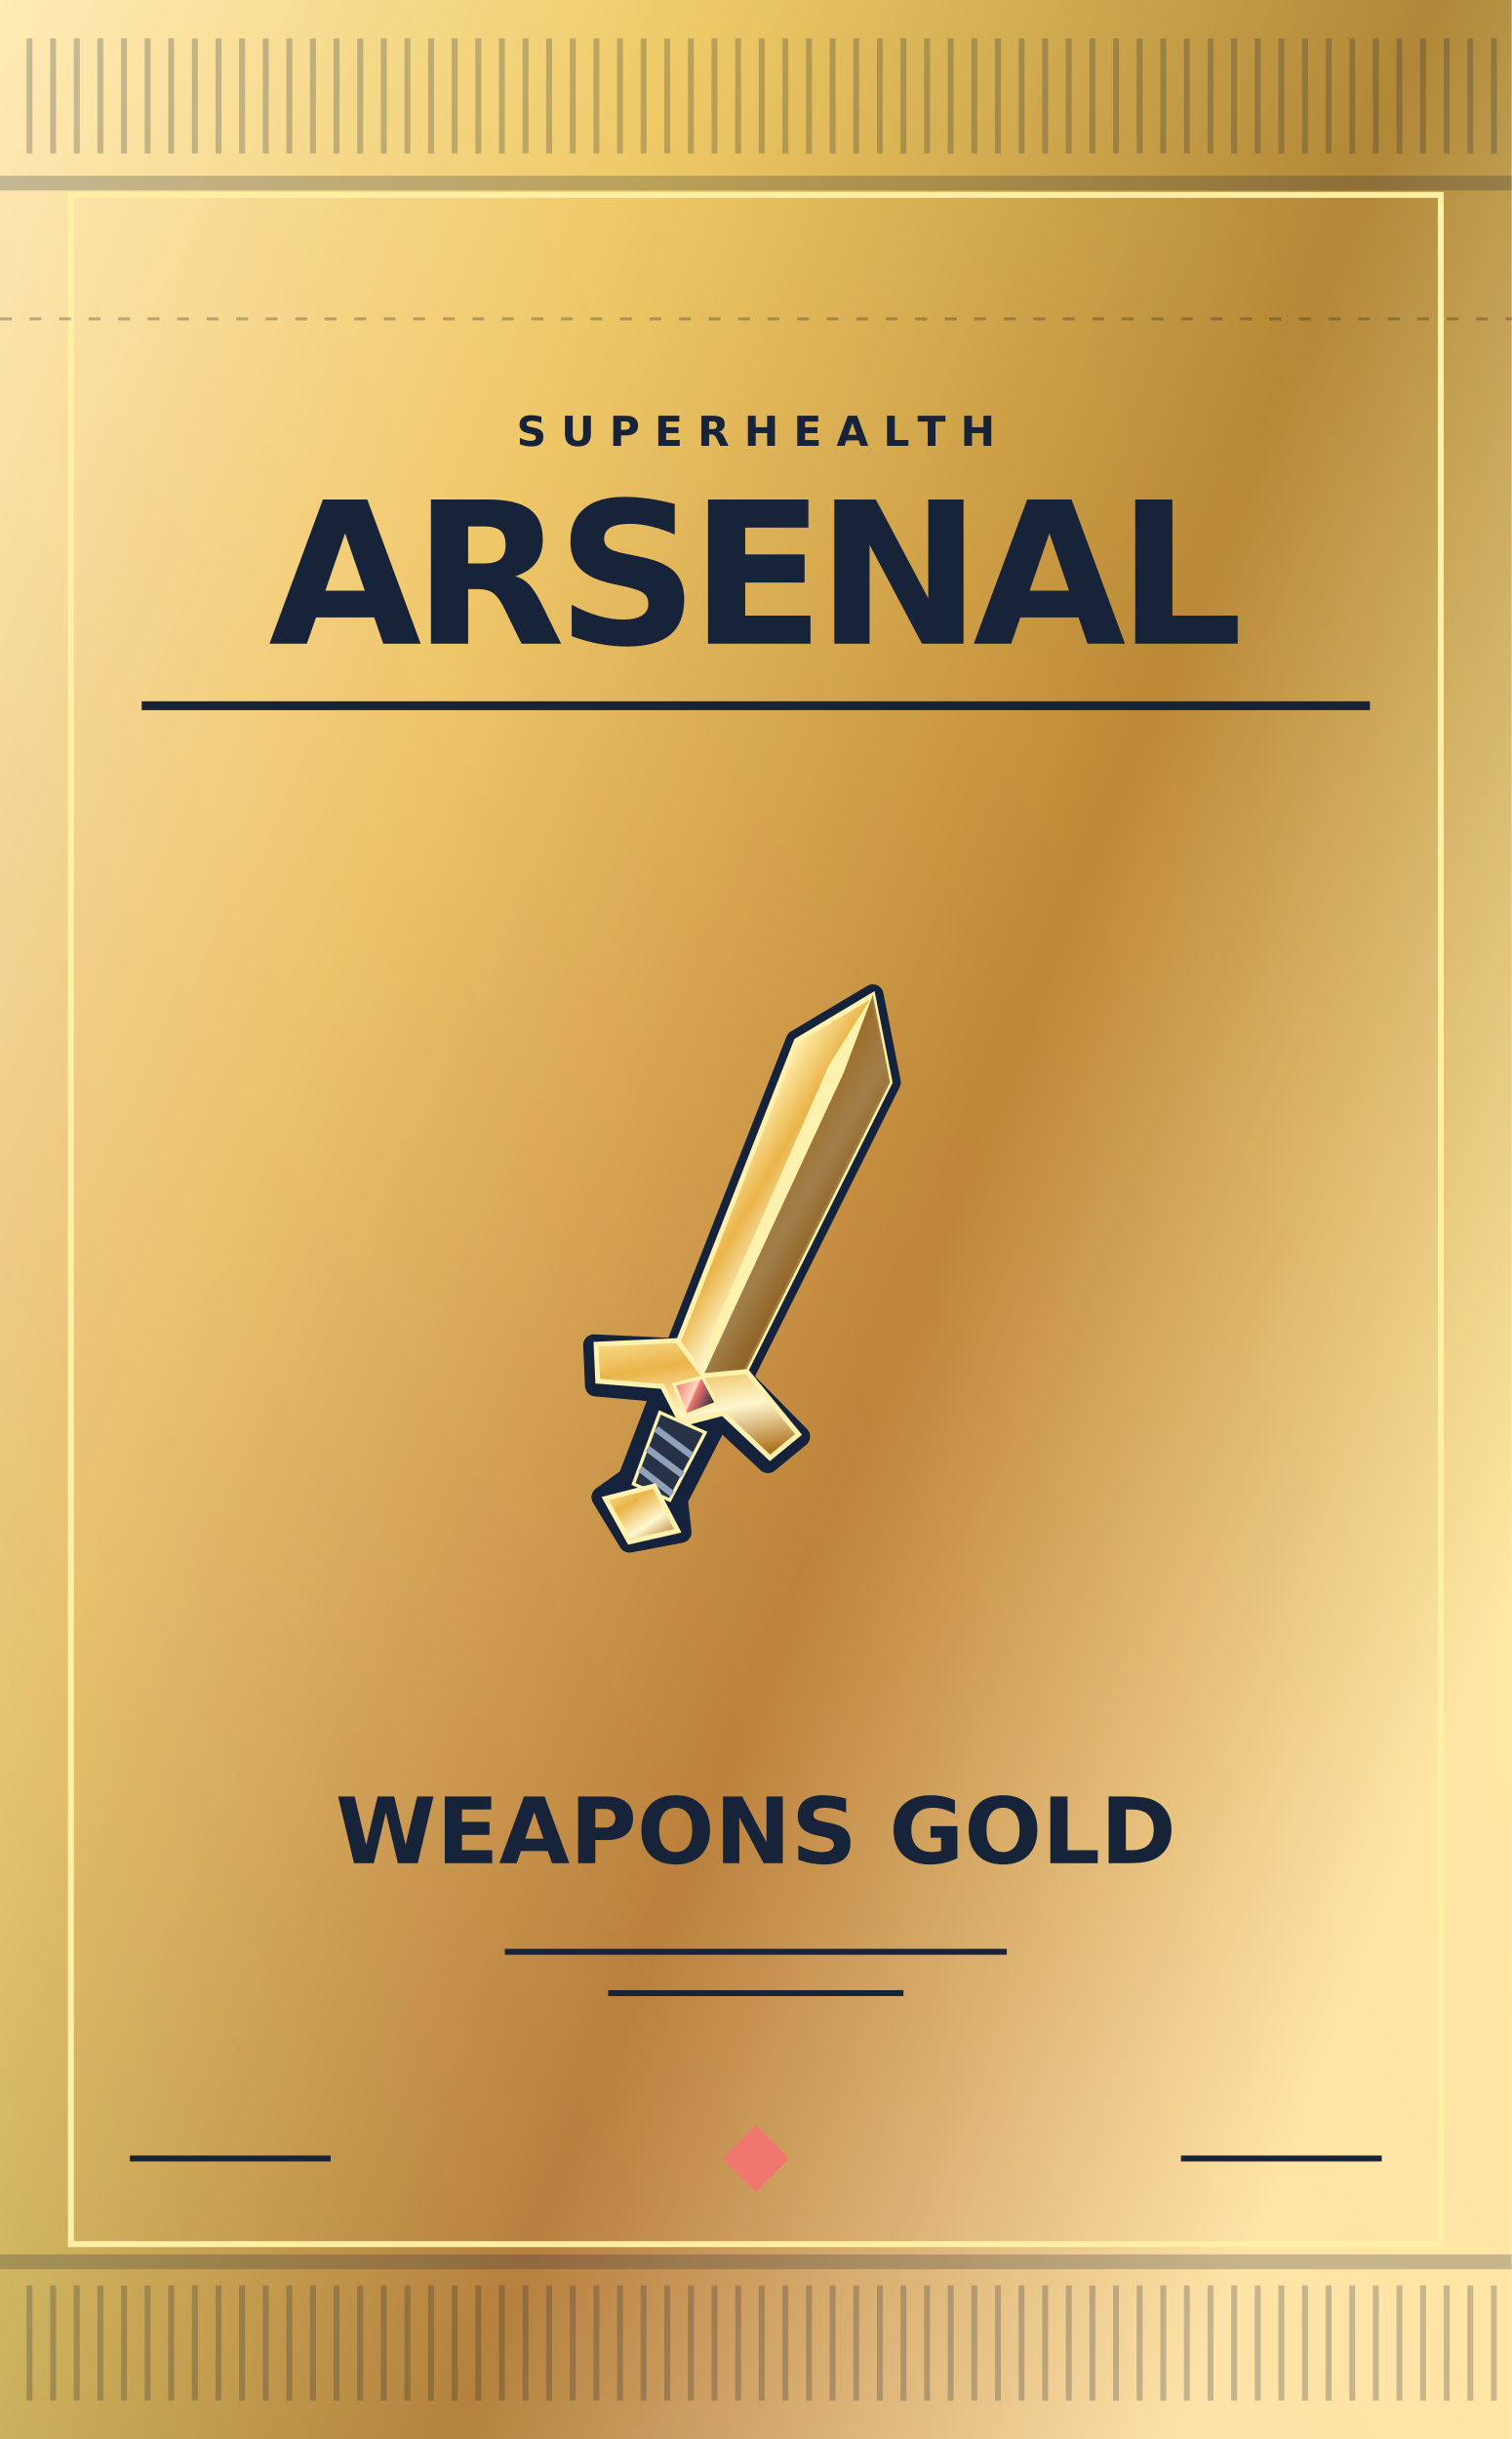
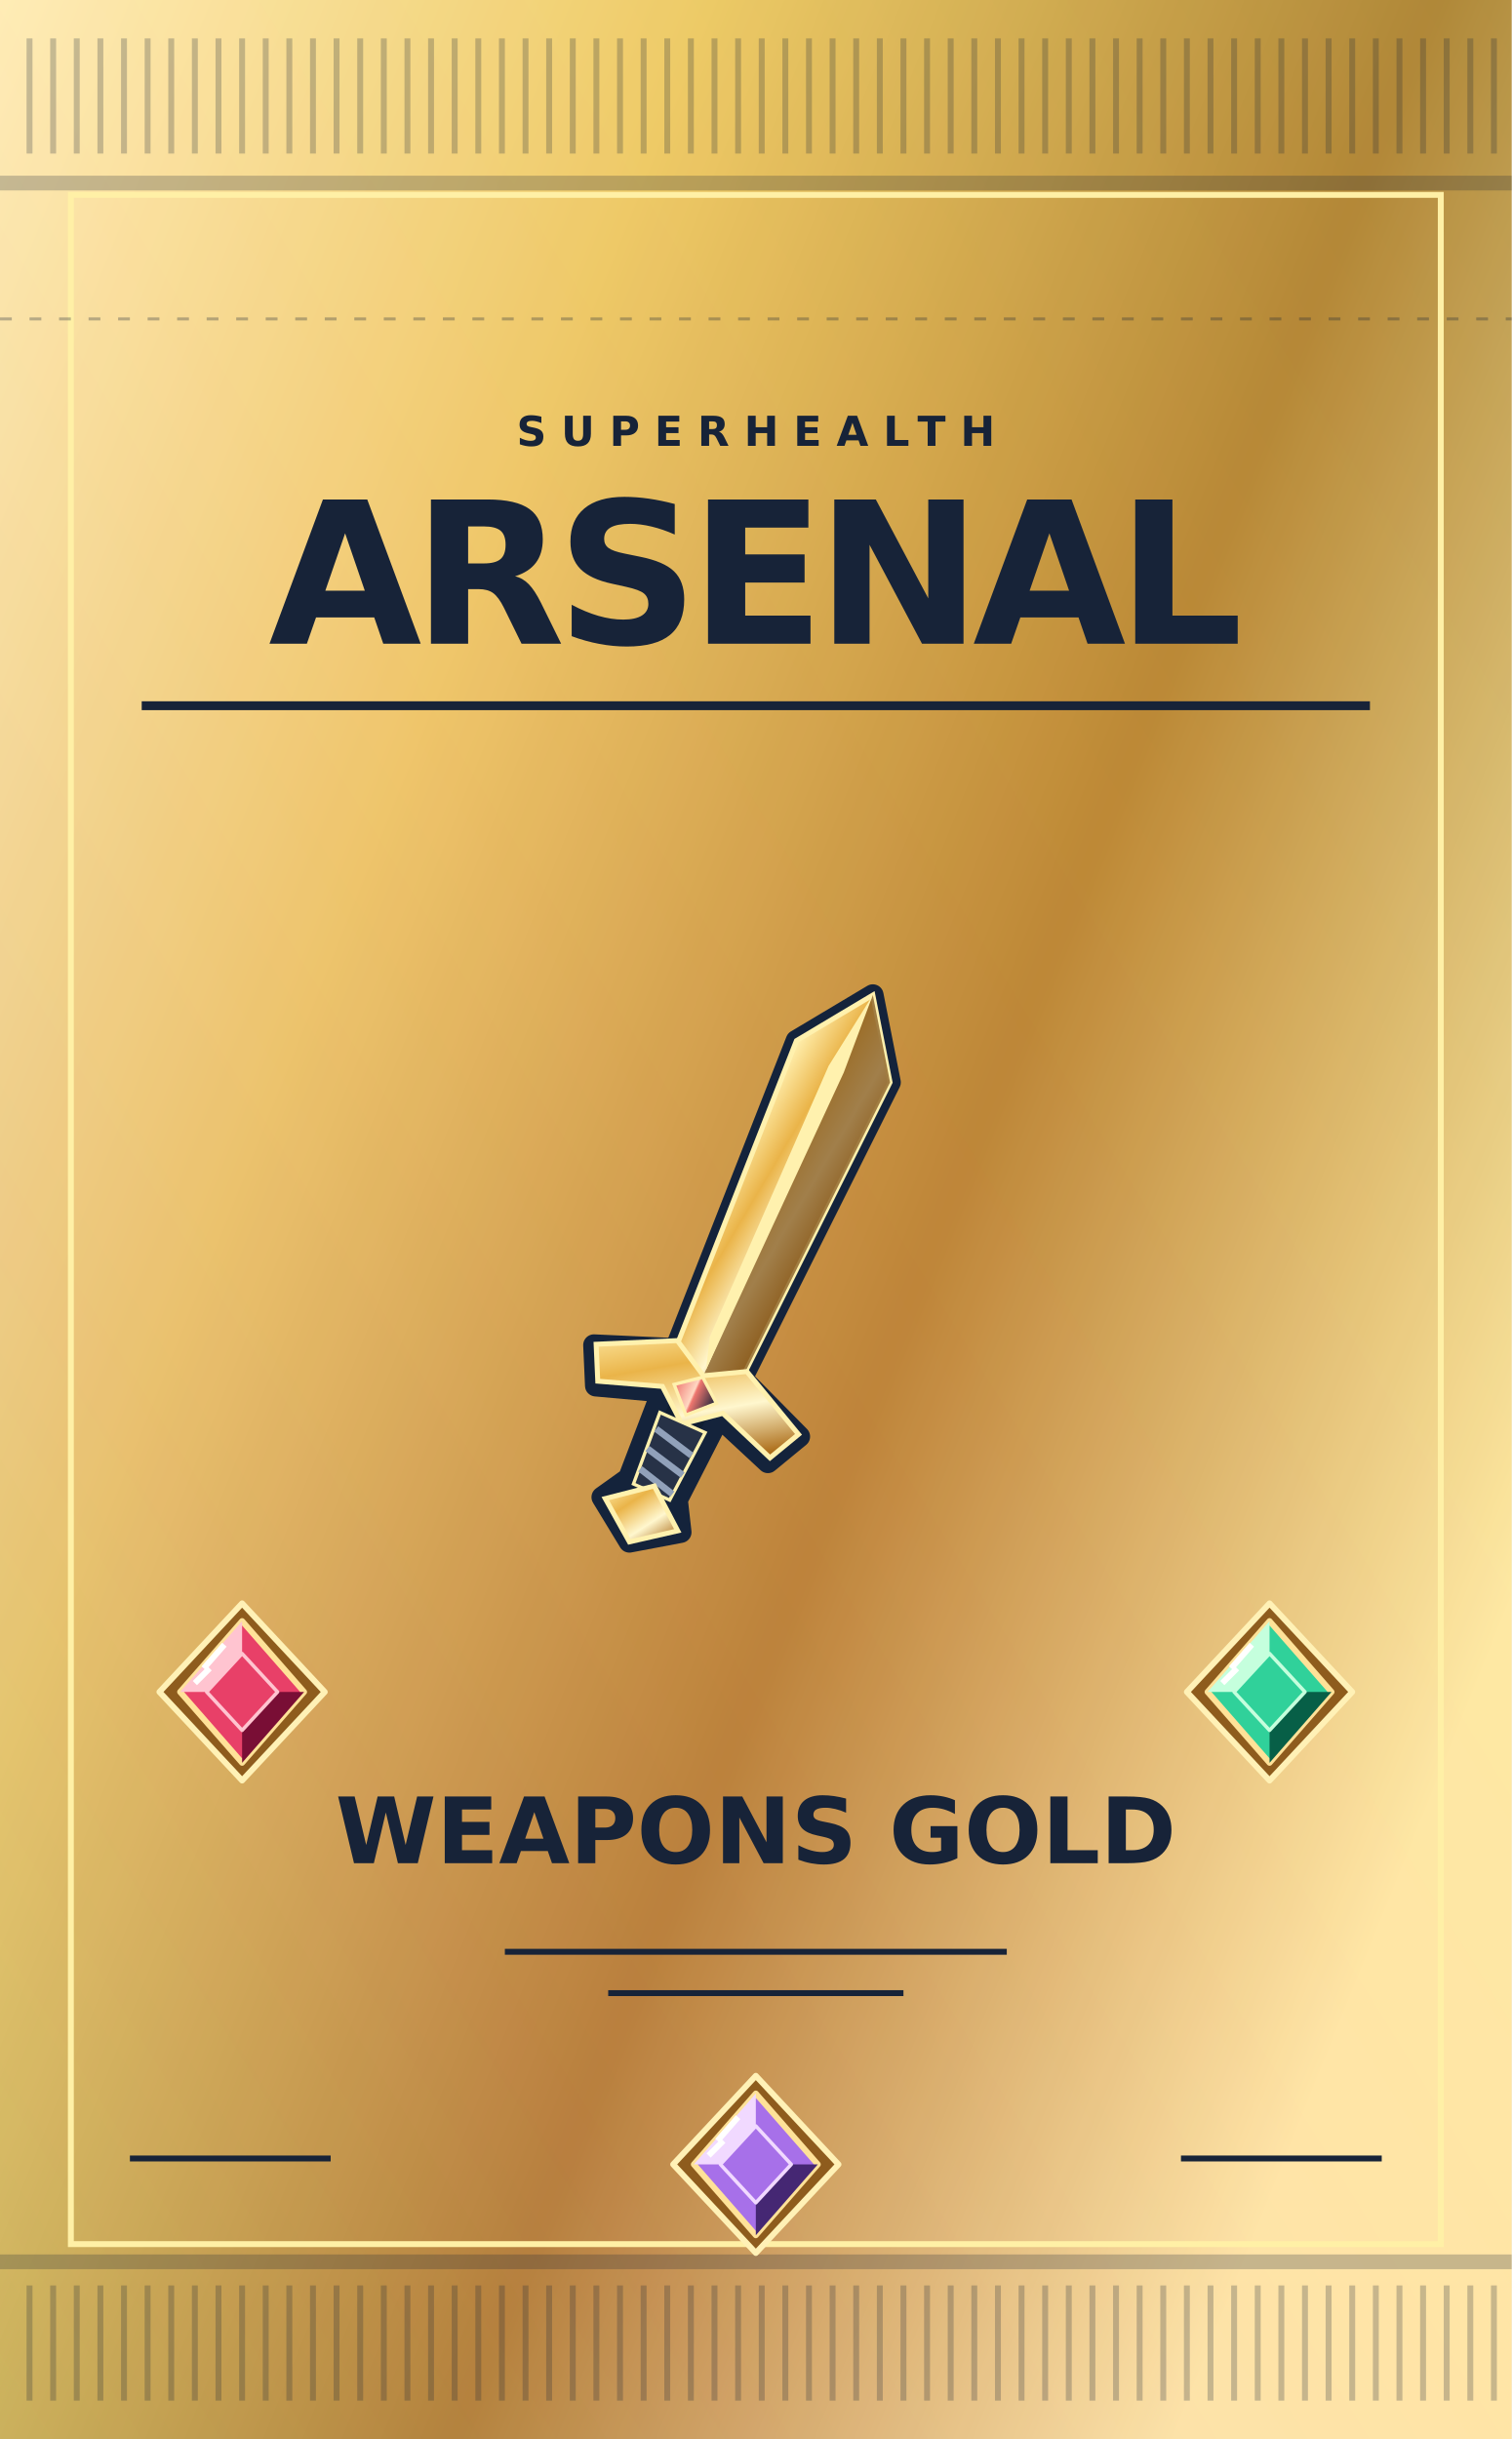
<svg xmlns="http://www.w3.org/2000/svg" width="512" height="826" viewBox="0 0 512 826">
  <defs>
    <linearGradient id="foil" x1="0" y1="0" x2="1" y2=".65">
      <stop offset="0.0" stop-color="#fff1b3" />
      <stop offset="0.333" stop-color="#edc55c" />
      <stop offset="0.667" stop-color="#b67b25" />
      <stop offset="1.0" stop-color="#ffe8a0" />
    </linearGradient>
    <linearGradient id="metal" x1="0" y1=".2" x2="1" y2=".7">
      <stop offset="0.0" stop-color="#ffedaa" />
      <stop offset="0.333" stop-color="#eab449" />
      <stop offset="0.667" stop-color="#fff7ce" />
      <stop offset="1.0" stop-color="#ac6d19" />
    </linearGradient>
    <linearGradient id="gem">
      <stop stop-color="#ef776f" />
      <stop offset=".45" stop-color="#ffd7c2" />
      <stop offset=".5" stop-color="#ef776f" />
      <stop offset="1" stop-color="#172338" />
    </linearGradient>
    <linearGradient id="spectrum" x1="0" y1="1" x2="1" y2="0">
      <stop stop-color="#62e8f4" />
      <stop offset=".25" stop-color="#ca9bfc" />
      <stop offset=".49" stop-color="#ffc6d8" />
      <stop offset=".7" stop-color="#f5efb2" />
      <stop offset="1" stop-color="#75e4c5" />
    </linearGradient>
  </defs>
  <path fill="url(#foil)" d="M0 0H512V826H0Z" />
  <path fill="url(#spectrum)" opacity=".12" d="M0 0H512V826H0Z" />
  <path d="M24 66H488V760H24Z" fill="none" stroke="#fff0a6" stroke-width="2" />
  <path d="M0 62H512M0 766H512" stroke="#172338" stroke-opacity=".24" stroke-width="5" />
  <g stroke="#172338" stroke-opacity=".24" stroke-width="2">
    <path d="M10 13V52m0 722v39" />
    <path d="M18 13V52m0 722v39" />
    <path d="M26 13V52m0 722v39" />
    <path d="M34 13V52m0 722v39" />
    <path d="M42 13V52m0 722v39" />
    <path d="M50 13V52m0 722v39" />
    <path d="M58 13V52m0 722v39" />
    <path d="M66 13V52m0 722v39" />
    <path d="M74 13V52m0 722v39" />
    <path d="M82 13V52m0 722v39" />
    <path d="M90 13V52m0 722v39" />
    <path d="M98 13V52m0 722v39" />
    <path d="M106 13V52m0 722v39" />
    <path d="M114 13V52m0 722v39" />
    <path d="M122 13V52m0 722v39" />
    <path d="M130 13V52m0 722v39" />
    <path d="M138 13V52m0 722v39" />
    <path d="M146 13V52m0 722v39" />
    <path d="M154 13V52m0 722v39" />
    <path d="M162 13V52m0 722v39" />
    <path d="M170 13V52m0 722v39" />
    <path d="M178 13V52m0 722v39" />
    <path d="M186 13V52m0 722v39" />
    <path d="M194 13V52m0 722v39" />
    <path d="M202 13V52m0 722v39" />
    <path d="M210 13V52m0 722v39" />
    <path d="M218 13V52m0 722v39" />
    <path d="M226 13V52m0 722v39" />
    <path d="M234 13V52m0 722v39" />
    <path d="M242 13V52m0 722v39" />
    <path d="M250 13V52m0 722v39" />
    <path d="M258 13V52m0 722v39" />
    <path d="M266 13V52m0 722v39" />
    <path d="M274 13V52m0 722v39" />
    <path d="M282 13V52m0 722v39" />
    <path d="M290 13V52m0 722v39" />
    <path d="M298 13V52m0 722v39" />
    <path d="M306 13V52m0 722v39" />
    <path d="M314 13V52m0 722v39" />
    <path d="M322 13V52m0 722v39" />
    <path d="M330 13V52m0 722v39" />
    <path d="M338 13V52m0 722v39" />
    <path d="M346 13V52m0 722v39" />
    <path d="M354 13V52m0 722v39" />
    <path d="M362 13V52m0 722v39" />
    <path d="M370 13V52m0 722v39" />
    <path d="M378 13V52m0 722v39" />
    <path d="M386 13V52m0 722v39" />
    <path d="M394 13V52m0 722v39" />
    <path d="M402 13V52m0 722v39" />
    <path d="M410 13V52m0 722v39" />
    <path d="M418 13V52m0 722v39" />
    <path d="M426 13V52m0 722v39" />
    <path d="M434 13V52m0 722v39" />
    <path d="M442 13V52m0 722v39" />
    <path d="M450 13V52m0 722v39" />
    <path d="M458 13V52m0 722v39" />
    <path d="M466 13V52m0 722v39" />
    <path d="M474 13V52m0 722v39" />
    <path d="M482 13V52m0 722v39" />
    <path d="M490 13V52m0 722v39" />
    <path d="M498 13V52m0 722v39" />
    <path d="M506 13V52m0 722v39" />
  </g>
  <path d="M0 108H512" stroke="#172338" stroke-opacity=".30" stroke-dasharray="4 6" />
  <g font-family="DejaVu Sans, sans-serif">
    <text x="256" y="151" text-anchor="middle" fill="#172338" font-size="14" font-weight="700" letter-spacing="5">SUPERHEALTH</text>
    <text x="256" y="218" text-anchor="middle" fill="#172338" font-size="67" font-weight="900" letter-spacing="-3">ARSENAL</text>
    <path d="M48 239H464" stroke="#172338" stroke-width="3" />
    <g transform="translate(256 426) scale(.56)">
      <g transform="rotate(24)">
        <path d="M0-174 31-130 22 70 68 88 57 110 19 97 16 153 26 170 0 188-26 170-16 153-19 97-57 110-68 88-22 70-31-130Z" fill="#101e32" stroke="#14233b" stroke-width="13" stroke-linejoin="round" />
        <path d="M0-174 31-130 22 70 0 93-22 70-31-130Z" fill="url(#metal)" stroke="#fff1ae" stroke-width="3" />
        <path d="M0-174V93L22 70 31-130Z" fill="#80551d" opacity=".74" />
        <path d="M0-174 3-124 0 74-6 55-7-124Z" fill="#fff1ae" />
        <path d="M-67 87-23 65 0 78 23 65 67 87 57 107 20 94 0 110-20 94-57 107Z" fill="url(#metal)" stroke="#fff1ae" stroke-width="3" />
        <path d="M-15 109H15L12 155H-12Z" fill="#273247" stroke="#fff1ae" stroke-width="2" />
        <path d="M-13 119 13 125m-26 7 26 6m-25 7 24 6" stroke="#91a1ba" stroke-width="4" />
        <path d="M0 151 24 170 0 188-24 170Z" fill="url(#metal)" stroke="#fff1ae" stroke-width="3" />
        <path d="M0 79 14 90 0 104-14 90Z" fill="url(#gem)" stroke="#fff1ae" stroke-width="2" />
      </g>
    </g>
    <text x="256" y="631" text-anchor="middle" fill="#172338" font-size="31" font-weight="900">WEAPONS GOLD</text>
    <path d="M171 661H341M206 675H306" stroke="#172338" stroke-width="2" />
  </g>
  <path d="M44 731H112M400 731H468" stroke="#172338" stroke-width="2" />
-   <path d="M248 723H264V739H248Z" fill="#ef776f" transform="rotate(45 256 731)" />
+   <g transform="translate(82 573)" stroke-linejoin="round">
+     <path d="M0-30 28 0 0 30-28 0Z" fill="#8e5c1d" stroke="#fff1b6" stroke-width="2" />
+     <path d="M0-24 21 0 0 24-21 0Z" fill="#e84068" stroke="#ffe298" stroke-width="2" />
+     <path d="M0-24 0 0-21 0Z" fill="#ffc4d0" />
+     <path d="M21 0 0 24 0 0Z" fill="#790e35" />
+     <path d="M0-13 12 0 0 13-12 0Z" fill="#e84068" stroke="#ffc4d0" stroke-width="1.2" />
+     <path d="M-13-8-6-16M-16-3-11-8" stroke="#fff" stroke-width="2" />
+   </g>
+   <g transform="translate(430 573)" stroke-linejoin="round">
+     <path d="M0-30 28 0 0 30-28 0Z" fill="#8e5c1d" stroke="#fff1b6" stroke-width="2" />
+     <path d="M0-24 21 0 0 24-21 0Z" fill="#30d19a" stroke="#ffe298" stroke-width="2" />
+     <path d="M0-24 0 0-21 0Z" fill="#c5ffdd" />
+     <path d="M21 0 0 24 0 0Z" fill="#075f47" />
+     <path d="M0-13 12 0 0 13-12 0Z" fill="#30d19a" stroke="#c5ffdd" stroke-width="1.2" />
+     <path d="M-13-8-6-16M-16-3-11-8" stroke="#fff" stroke-width="2" />
+   </g>
+   <g transform="translate(256 733)" stroke-linejoin="round">
+     <path d="M0-30 28 0 0 30-28 0Z" fill="#8e5c1d" stroke="#fff1b6" stroke-width="2" />
+     <path d="M0-24 21 0 0 24-21 0Z" fill="#a770e9" stroke="#ffe298" stroke-width="2" />
+     <path d="M0-24 0 0-21 0Z" fill="#f1d9ff" />
+     <path d="M21 0 0 24 0 0Z" fill="#452773" />
+     <path d="M0-13 12 0 0 13-12 0Z" fill="#a770e9" stroke="#f1d9ff" stroke-width="1.2" />
+     <path d="M-13-8-6-16M-16-3-11-8" stroke="#fff" stroke-width="2" />
+   </g>
</svg>
